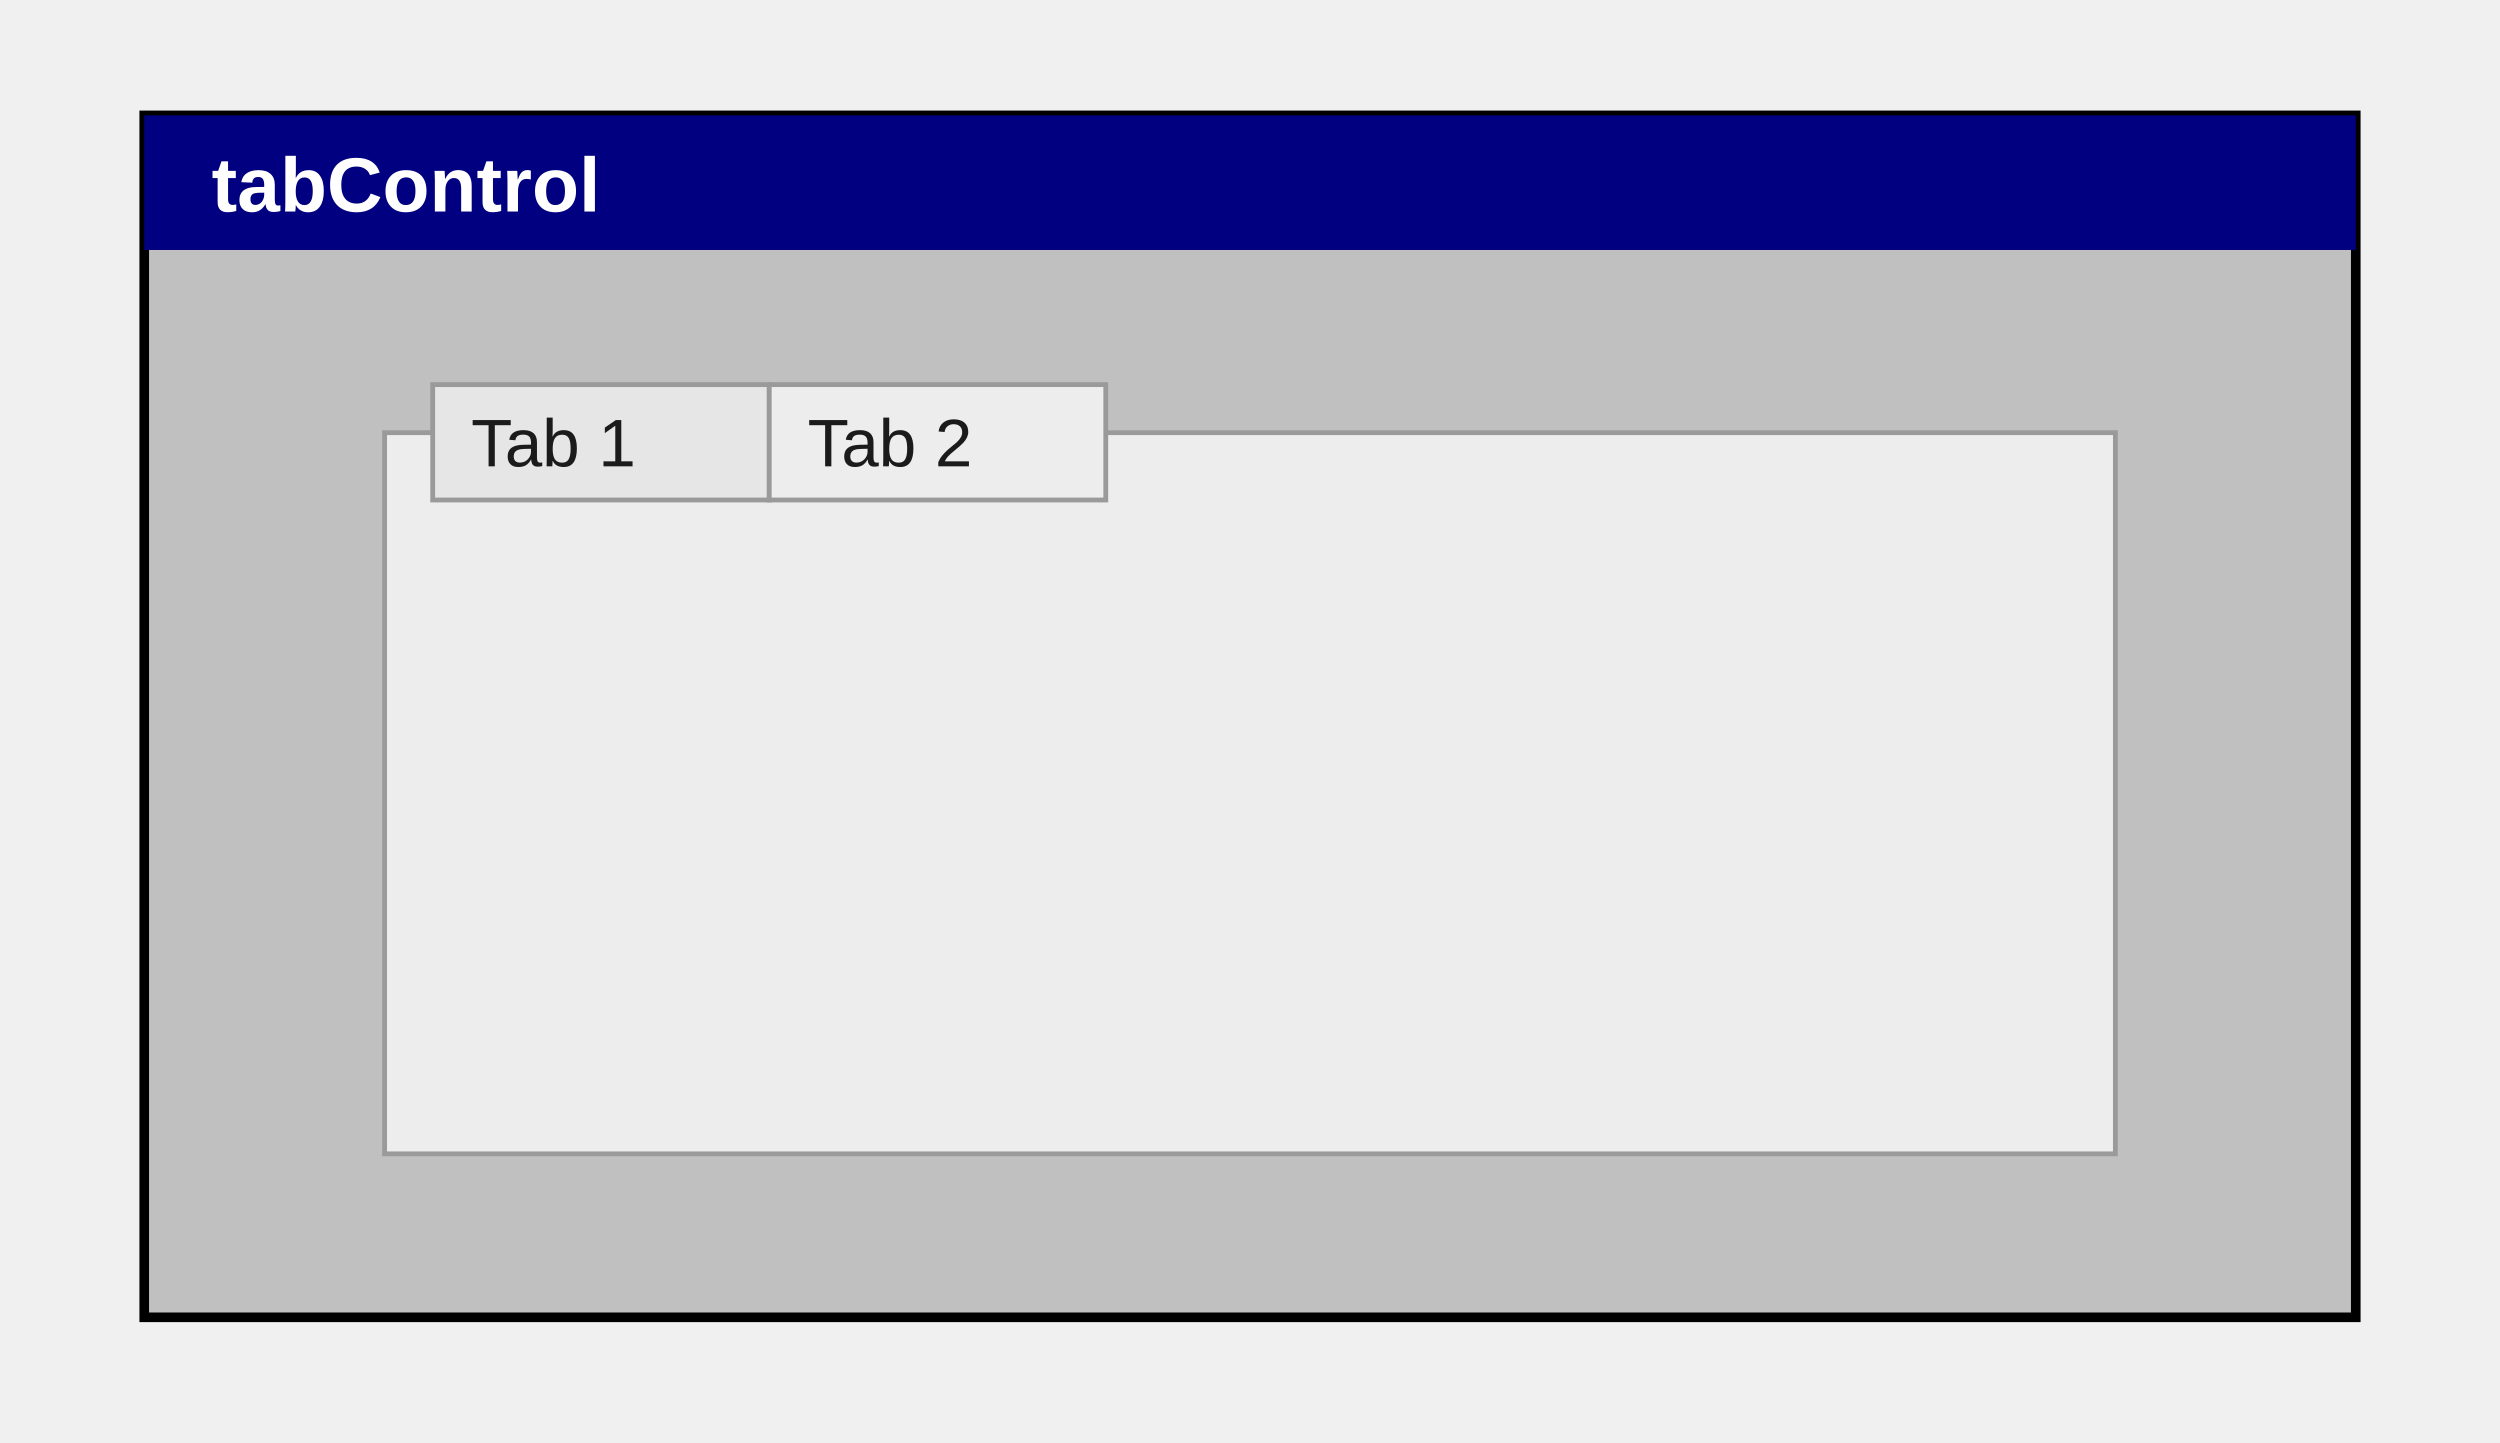
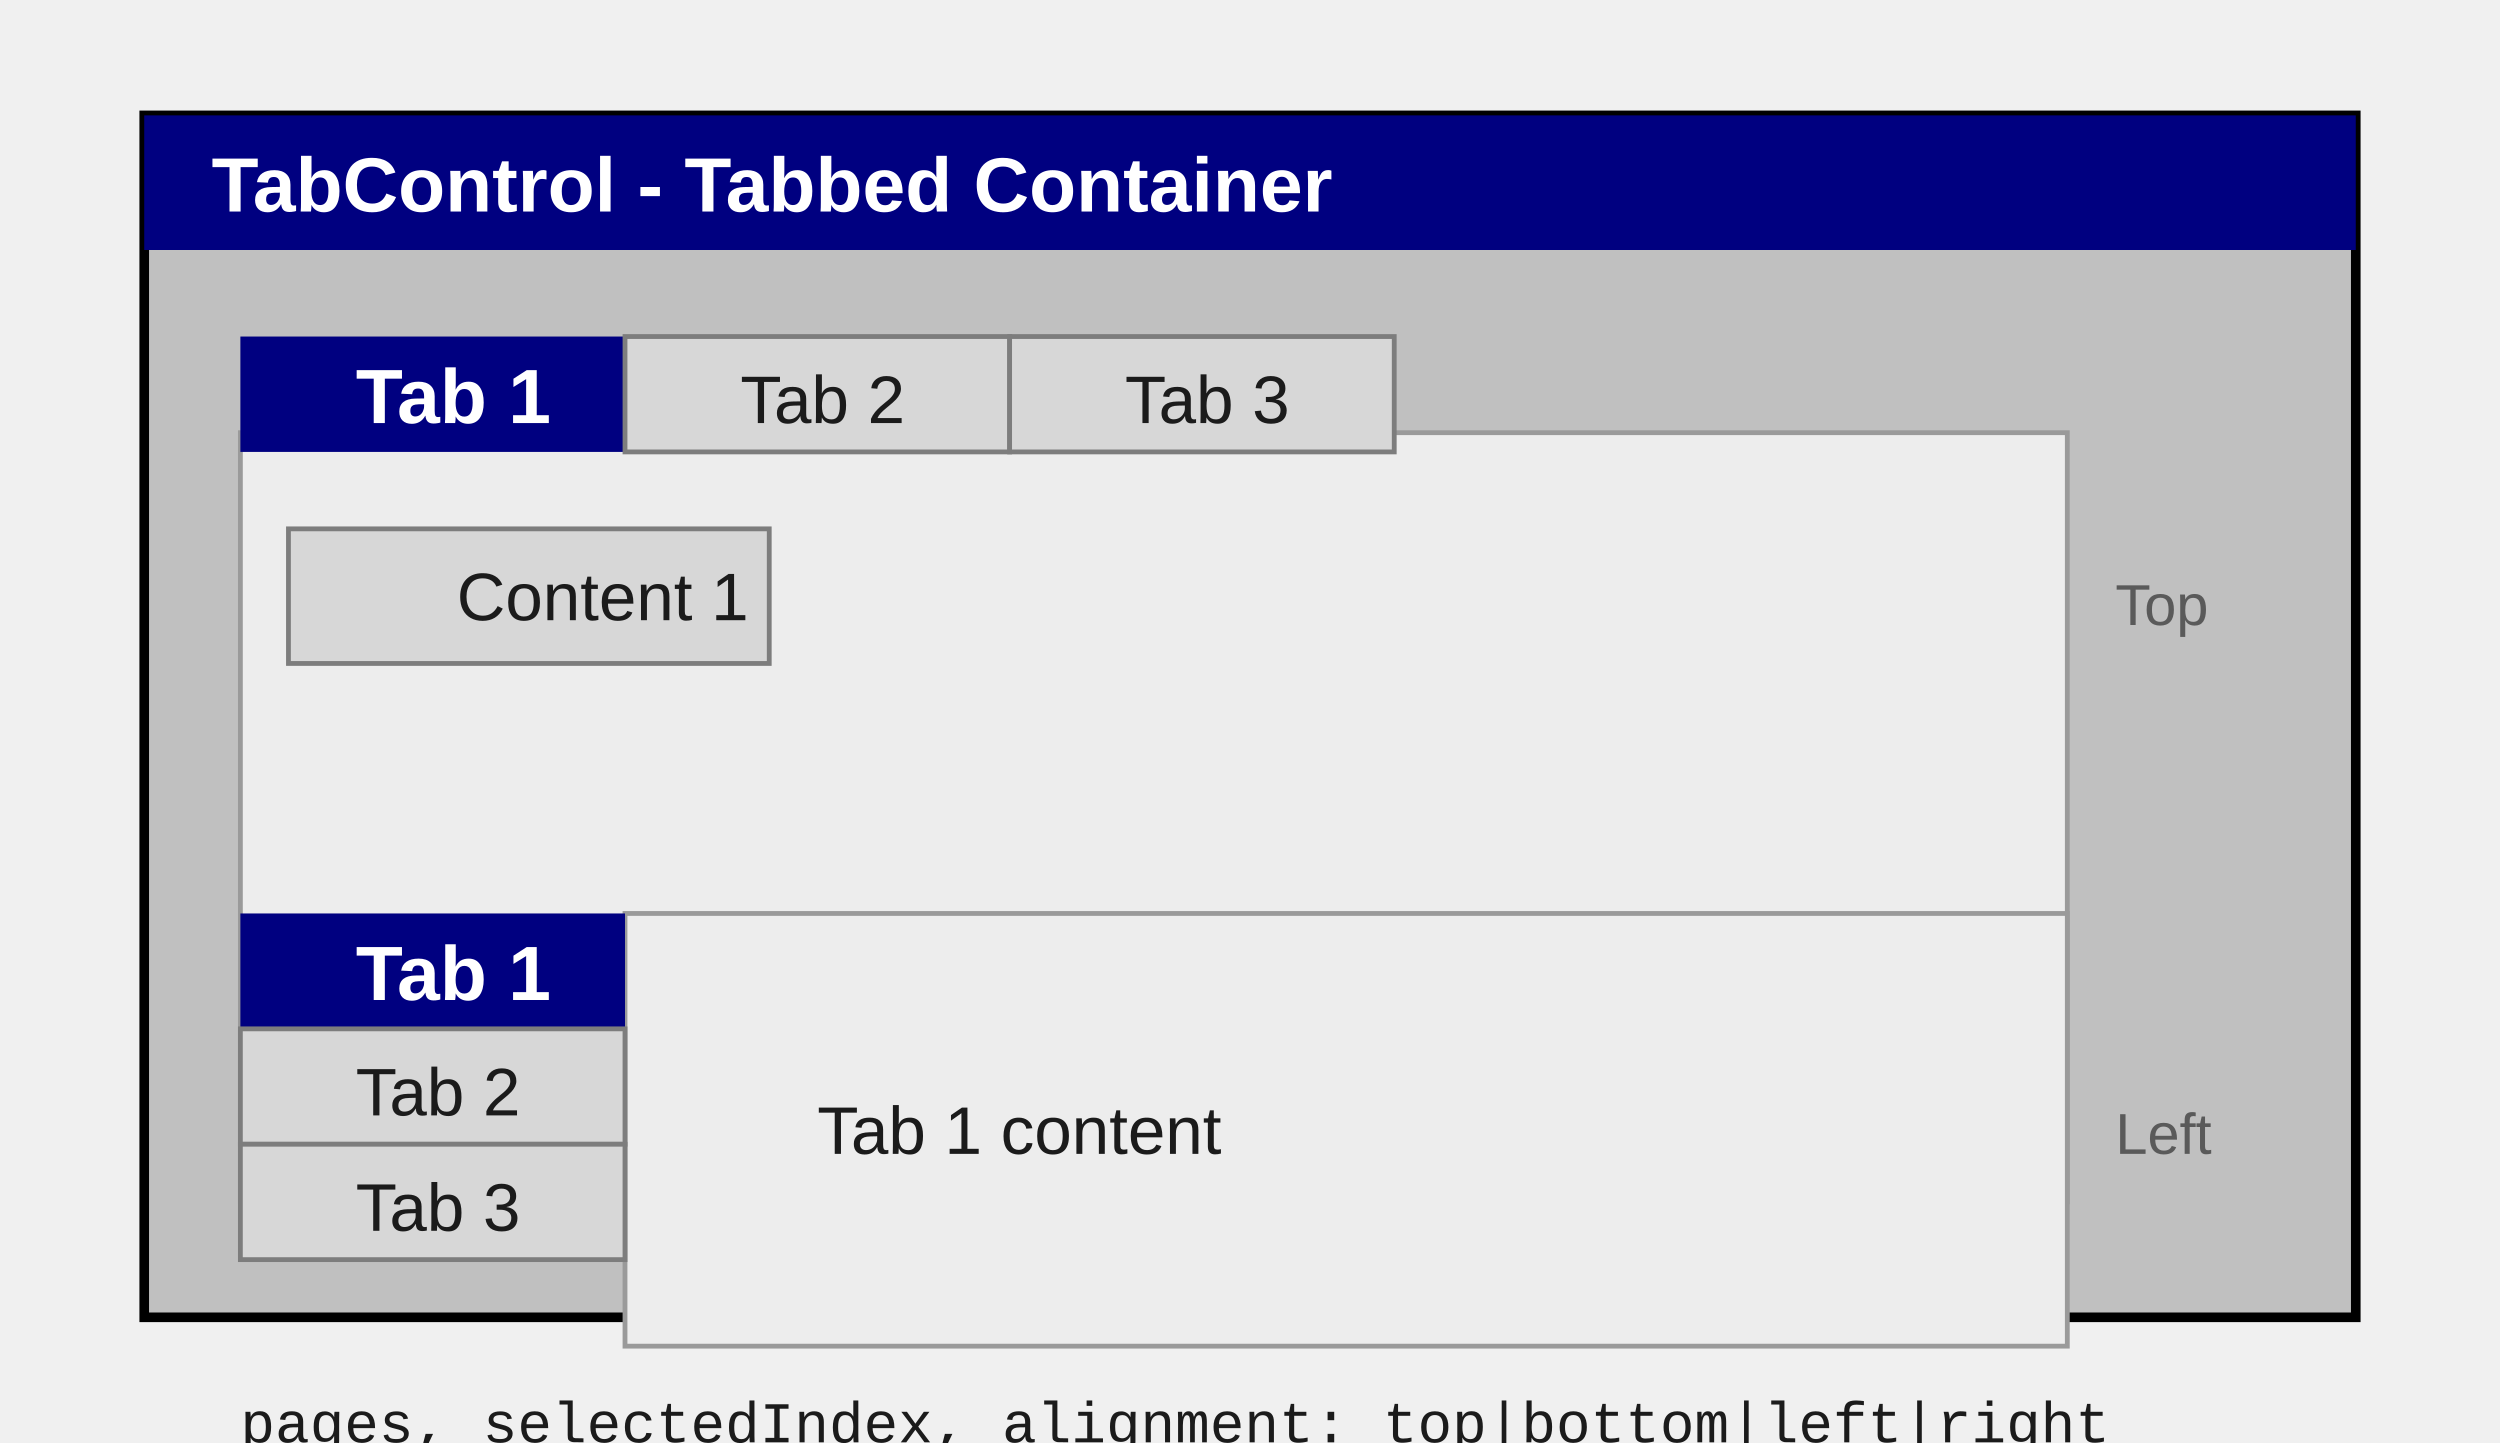
<svg xmlns="http://www.w3.org/2000/svg" width="520" height="300" viewBox="0 0 520 300">
  <defs>
    <style>
      .title { font: 600 16px 'Segoe UI', Arial, sans-serif; fill: #ffffff; }
      .text { font: 14px 'Segoe UI', Arial, sans-serif; fill: #1b1b1b; }
      .muted { font: 12px 'Segoe UI', Arial, sans-serif; fill: #5a5a5a; }
      .window { fill: #c0c0c0; stroke: #000; stroke-width: 2; }
      .titlebar { fill: #000080; }
      .panel { fill: #ededed; stroke: #9a9a9a; stroke-width: 1; }
      .inset { fill: #ffffff; stroke: #7d7d7d; stroke-width: 1; }
      .button { fill: #d7d7d7; stroke: #7d7d7d; stroke-width: 1; }
      .status { fill: #d6d6d6; stroke: #8a8a8a; stroke-width: 1; }
      .menu { fill: #e6e6e6; stroke: #9a9a9a; stroke-width: 1; }
      .accent { fill: #000080; }
    </style>
  </defs>
  <rect x="30" y="24" width="460" height="250" class="window" />
  <rect x="30" y="24" width="460" height="28" class="titlebar" />
-   <text x="44" y="44" class="title">tabControl</text>
-   <rect x="80" y="90" width="360" height="150" class="panel" />
-   <rect x="90" y="80" width="70" height="24" class="menu" />
-   <rect x="160" y="80" width="70" height="24" class="panel" />
-   <text x="98" y="97" class="text">Tab 1</text>
-   <text x="168" y="97" class="text">Tab 2</text>
+   <text x="44" y="44" class="title">TabControl - Tabbed Container</text>
+   <rect x="50" y="90" width="380" height="160" class="panel" />
+   <rect x="50" y="70" width="80" height="24" class="accent" />
+   <text x="74" y="88" class="title">Tab 1</text>
+   <rect x="130" y="70" width="80" height="24" class="button" />
+   <text x="154" y="88" class="text">Tab 2</text>
+   <rect x="210" y="70" width="80" height="24" class="button" />
+   <text x="234" y="88" class="text">Tab 3</text>
+   <rect x="60" y="110" width="100" height="28" class="button" />
+   <text x="95" y="129" class="text">Content 1</text>
+   <text x="440" y="130" class="muted">Top</text>
+   <rect x="130" y="190" width="300" height="90" class="panel" />
+   <rect x="50" y="190" width="80" height="24" class="accent" />
+   <text x="74" y="208" class="title">Tab 1</text>
+   <rect x="50" y="214" width="80" height="24" class="button" />
+   <text x="74" y="232" class="text">Tab 2</text>
+   <rect x="50" y="238" width="80" height="24" class="button" />
+   <text x="74" y="256" class="text">Tab 3</text>
+   <text x="170" y="240" class="text">Tab 1 content</text>
+   <text x="440" y="240" class="muted">Left</text>
+   <text x="50" y="300" style="font: 12px 'Courier New'; fill: #1b1b1b;">pages, selectedIndex, alignment: top|bottom|left|right</text>
</svg>
